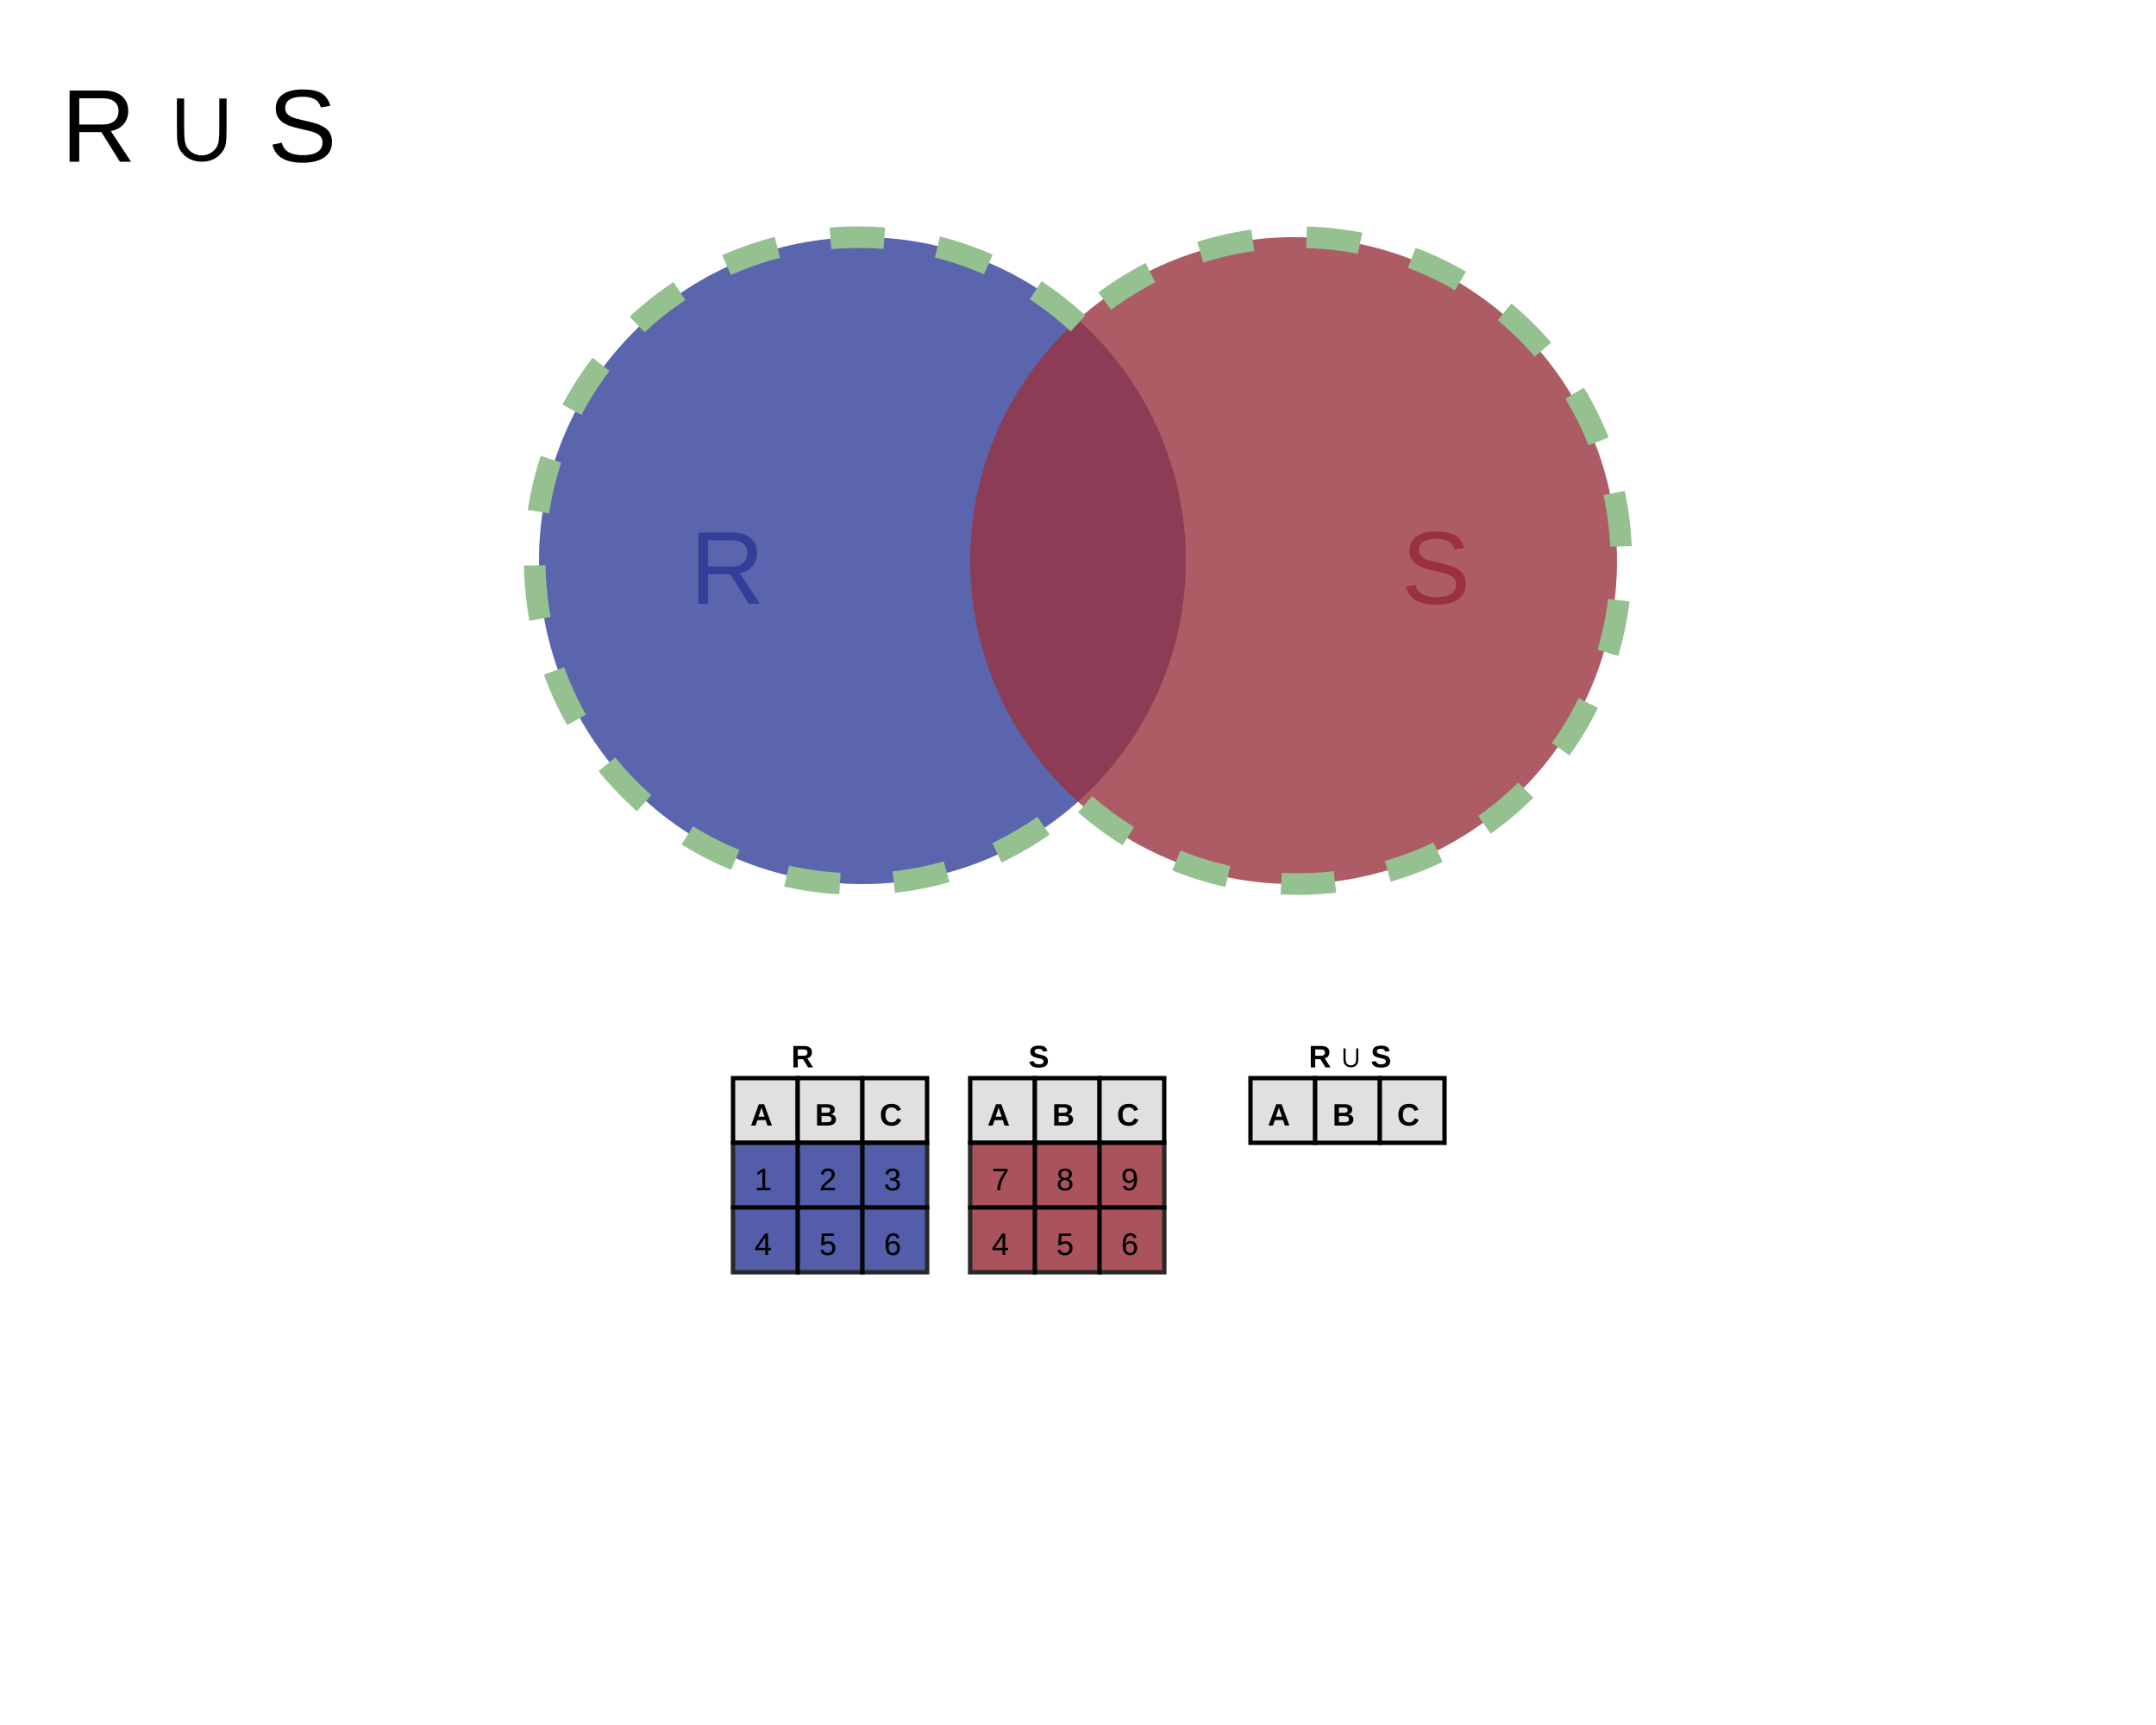
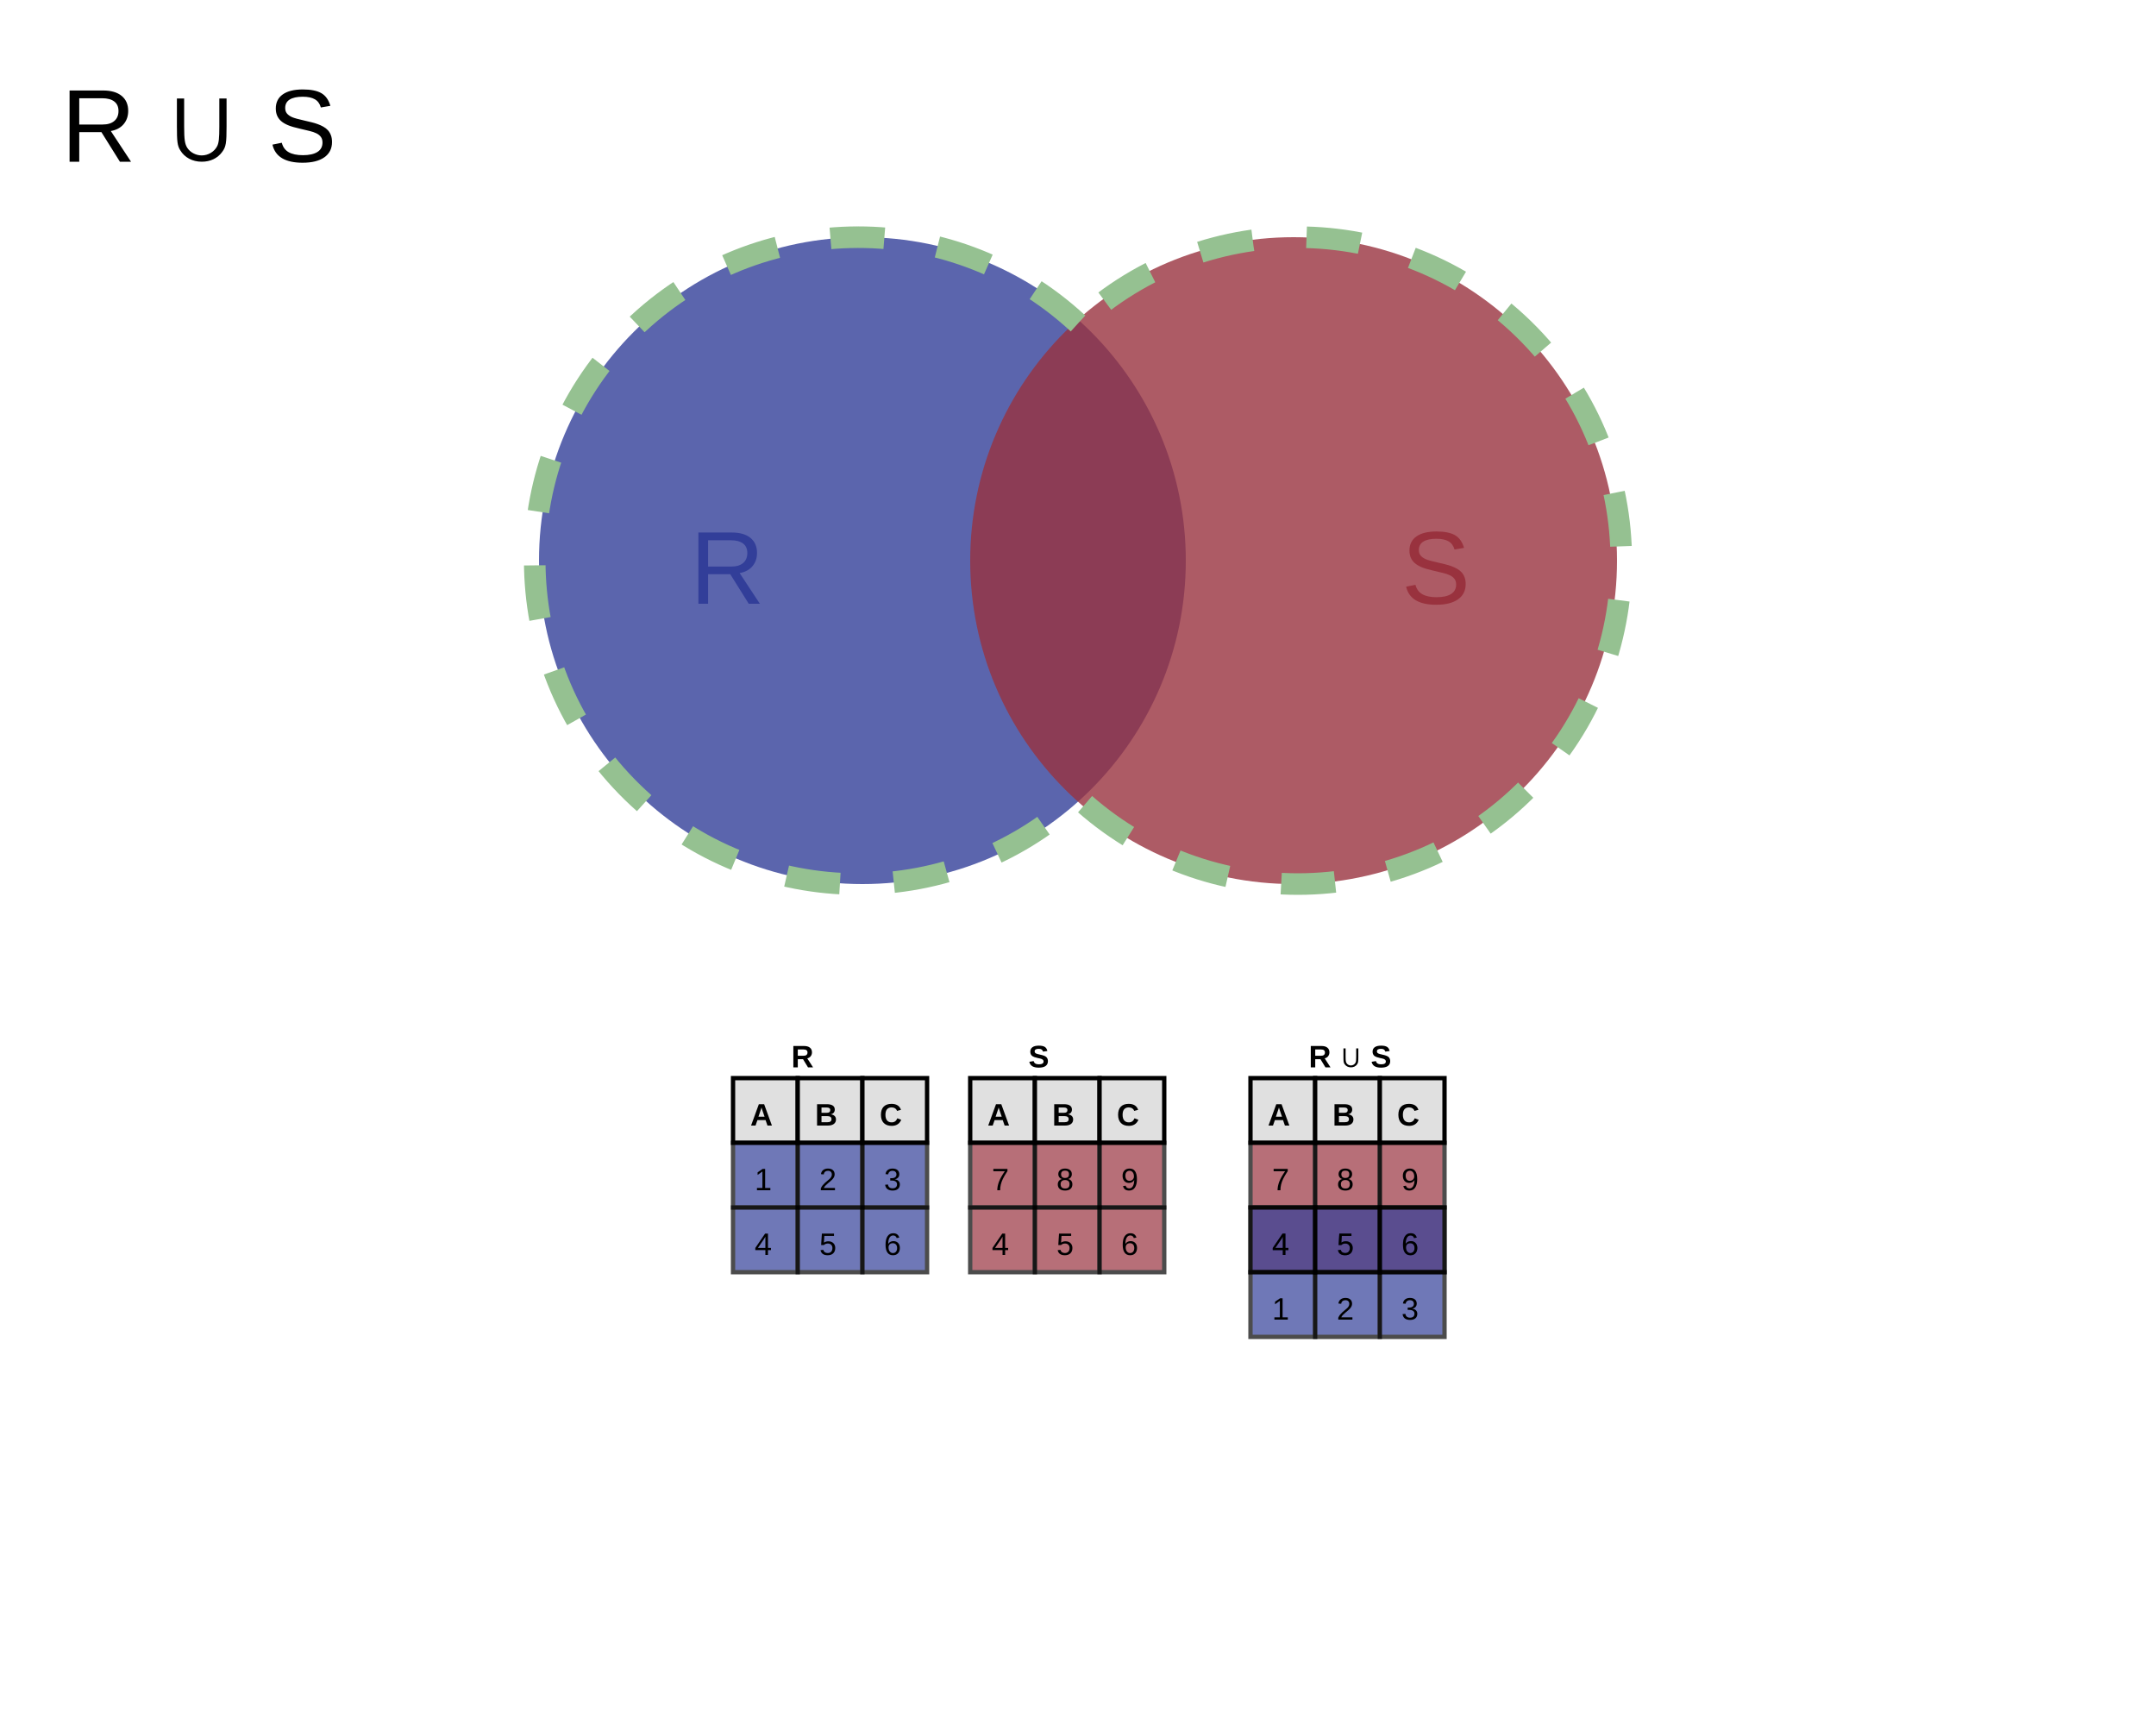
<svg xmlns="http://www.w3.org/2000/svg" xmlns:xlink="http://www.w3.org/1999/xlink" version="1.1" id="Layer_1" x="0px" y="0px" width="1000px" height="800px" xml:space="preserve">
  <defs>
    <rect id="cr" width="30" height="30" x="0" class="cellR" />
    <rect id="cs" width="30" height="30" x="0" class="cellS" />
    <rect id="h" width="30" height="30" x="0" class="head" />
    <style type="text/css">
      
-         .cellR{stroke:black;fill:#323E99;stroke-width:2px;opacity:0.6;}
-         .cellS{stroke:black;fill:#99323e;stroke-width:2px;opacity:0.6;}
+         .cellR{stroke:black;fill:#323E99;stroke-width:2px;opacity:0.7;}
+         .cellS{stroke:black;fill:#99323e;stroke-width:2px;opacity:0.7;}
        .head{stroke:black;fill:#e0e0e0;stroke-width:2px;opacity:1;}
        .text{font-family: Arial, 'Helvetica Neue', Helvetica, sans-serif; font-size: 1.2em;font-weight:bold;}
      
   </style>
  </defs>
  <circle cx="400" cy="260" fill="#323E99" opacity="0.8" stroke-width="5" r="150">
</circle>
  <text x="320" y="280" style="font-family: Arial, 'Helvetica Neue', Helvetica, sans-serif; font-size: 4em; text-align: center;fill:#323E99;">R</text>
  <circle cx="600" cy="260" fill="#99323e" opacity="0.8" stroke-width="5" r="150">
</circle>
  <text x="650" y="280" style="font-family: Arial, 'Helvetica Neue', Helvetica, sans-serif; font-size: 4em; text-align: center;fill:#99323e;">S</text>
  <path d="M 500,150 A 150 150 0 1 0 500,370 A 150 150 0 1 0 500,150" fill="none" stroke="#95C191" stroke-dasharray="25" stroke-dashoffset="0" stroke-width="10">
    <animate attributeName="stroke-dashoffset" from="0" to="100" dur="4s" repeatCount="indefinite" />
  </path>
  <text x="15" y="75" style="font-family: Arial, 'Helvetica Neue', Helvetica, sans-serif; font-size: 4em; text-align: center;">
R ∪ S
</text>
  <g transform="translate(340,500)">
    <g transform="translate(0,0)">
      <text width="30" heigth="30" transform="translate(15, -5)" class="text">
  R
  </text>
      <g transform="translate( 0,  0)">
        <use xlink:href="#h" />
        <text width="30" heigth="30" transform="translate(8, 22)" class="text">A</text>
      </g>
      <g transform="translate(30,  0)">
        <use xlink:href="#h" />
        <text width="30" heigth="30" transform="translate(8, 22)" class="text">B</text>
      </g>
      <g transform="translate(60,  0)">
        <use xlink:href="#h" />
        <text width="30" heigth="30" transform="translate(8, 22)" class="text">C</text>
      </g>
      <g transform="translate( 0, 0)">
        <g transform="translate( 0, 30)">
          <use xlink:href="#cr" />
          <text width="30" heigth="30" transform="translate(10, 22)" class="text" style="font-weight:normal;">1</text>
        </g>
        <g transform="translate(30, 30)">
          <use xlink:href="#cr" />
          <text width="30" heigth="30" transform="translate(10, 22)" class="text" style="font-weight:normal;">2</text>
        </g>
        <g transform="translate(60, 30)">
          <use xlink:href="#cr" />
          <text width="30" heigth="30" transform="translate(10, 22)" class="text" style="font-weight:normal;">3</text>
        </g>
-         <animateTransform attributeName="transform" type="translate" from="0, 0" to="240, 60" dur="1.1s" begin="2.7s" fill="freeze" />
-       </g>
-       <g transform="translate( 0, 0)">
-         <g transform="translate( 0, 30)">
-           <use xlink:href="#cr" />
-           <text width="30" heigth="30" transform="translate(10, 22)" class="text" style="font-weight:normal;">1</text>
-         </g>
-         <g transform="translate(30, 30)">
-           <use xlink:href="#cr" />
-           <text width="30" heigth="30" transform="translate(10, 22)" class="text" style="font-weight:normal;">2</text>
-         </g>
-         <g transform="translate(60, 30)">
-           <use xlink:href="#cr" />
-           <text width="30" heigth="30" transform="translate(10, 22)" class="text" style="font-weight:normal;">3</text>
-         </g>
-       </g>
-       <g transform="translate( 0, 0)">
-         <g transform="translate(0, 60)">
-           <use xlink:href="#cr" />
-           <text width="30" heigth="30" transform="translate(10, 22)" class="text" style="font-weight:normal;">4</text>
-         </g>
-         <g transform="translate(30, 60)">
-           <use xlink:href="#cr" />
-           <text width="30" heigth="30" transform="translate(10, 22)" class="text" style="font-weight:normal;">5</text>
-         </g>
-         <g transform="translate(60, 60)">
-           <use xlink:href="#cr" />
-           <text width="30" heigth="30" transform="translate(10, 22)" class="text" style="font-weight:normal;">6</text>
-         </g>
-         <animateTransform attributeName="transform" type="translate" from="0, 0" to="240, 0" dur="1.1s" begin="1.6s" fill="freeze" />
      </g>
      <g transform="translate( 0, 0)">
        <g transform="translate(0, 60)">
          <use xlink:href="#cr" />
          <text width="30" heigth="30" transform="translate(10, 22)" class="text" style="font-weight:normal;">4</text>
        </g>
        <g transform="translate(30, 60)">
          <use xlink:href="#cr" />
          <text width="30" heigth="30" transform="translate(10, 22)" class="text" style="font-weight:normal;">5</text>
        </g>
        <g transform="translate(60, 60)">
          <use xlink:href="#cr" />
          <text width="30" heigth="30" transform="translate(10, 22)" class="text" style="font-weight:normal;">6</text>
        </g>
      </g>
    </g>
    <g transform="translate(110,0)">
      <text width="30" heigth="30" transform="translate(15, -5)" class="text">
  S
  </text>
      <g transform="translate( 0,  0)">
        <use xlink:href="#h" />
        <text width="30" heigth="30" transform="translate(8, 22)" class="text">A</text>
      </g>
      <g transform="translate(30,  0)">
        <use xlink:href="#h" />
        <text width="30" heigth="30" transform="translate(8, 22)" class="text">B</text>
      </g>
      <g transform="translate(60,  0)">
        <use xlink:href="#h" />
        <text width="30" heigth="30" transform="translate(8, 22)" class="text">C</text>
      </g>
      <g transform="translate( 0, 0)">
        <g transform="translate( 0, 30)">
          <use xlink:href="#cs" />
          <text width="30" heigth="30" transform="translate(10, 22)" class="text" style="font-weight:normal;">7</text>
        </g>
        <g transform="translate(30, 30)">
          <use xlink:href="#cs" />
          <text width="30" heigth="30" transform="translate(10, 22)" class="text" style="font-weight:normal;">8</text>
        </g>
        <g transform="translate(60, 30)">
          <use xlink:href="#cs" />
          <text width="30" heigth="30" transform="translate(10, 22)" class="text" style="font-weight:normal;">9</text>
        </g>
-         <animateTransform attributeName="transform" type="translate" from="0, 0" to="130, 0" dur="0.8s" begin="0s" fill="freeze" />
-       </g>
-       <g transform="translate( 0, 0)">
-         <g transform="translate( 0, 30)">
-           <use xlink:href="#cs" />
-           <text width="30" heigth="30" transform="translate(10, 22)" class="text" style="font-weight:normal;">7</text>
-         </g>
-         <g transform="translate(30, 30)">
-           <use xlink:href="#cs" />
-           <text width="30" heigth="30" transform="translate(10, 22)" class="text" style="font-weight:normal;">8</text>
-         </g>
-         <g transform="translate(60, 30)">
-           <use xlink:href="#cs" />
-           <text width="30" heigth="30" transform="translate(10, 22)" class="text" style="font-weight:normal;">9</text>
-         </g>
-       </g>
-       <g transform="translate( 0, 0)">
-         <g transform="translate(0, 60)">
-           <use xlink:href="#cs" />
-           <text width="30" heigth="30" transform="translate(10, 22)" class="text" style="font-weight:normal;">4</text>
-         </g>
-         <g transform="translate(30, 60)">
-           <use xlink:href="#cs" />
-           <text width="30" heigth="30" transform="translate(10, 22)" class="text" style="font-weight:normal;">5</text>
-         </g>
-         <g transform="translate(60, 60)">
-           <use xlink:href="#cs" />
-           <text width="30" heigth="30" transform="translate(10, 22)" class="text" style="font-weight:normal;">6</text>
-         </g>
-         <animateTransform attributeName="transform" type="translate" from="0, 0" to="130, 0" dur="0.8s" begin="0.8s" fill="freeze" />
      </g>
      <g transform="translate( 0, 0)">
        <g transform="translate(0, 60)">
          <use xlink:href="#cs" />
          <text width="30" heigth="30" transform="translate(10, 22)" class="text" style="font-weight:normal;">4</text>
        </g>
        <g transform="translate(30, 60)">
          <use xlink:href="#cs" />
          <text width="30" heigth="30" transform="translate(10, 22)" class="text" style="font-weight:normal;">5</text>
        </g>
        <g transform="translate(60, 60)">
          <use xlink:href="#cs" />
          <text width="30" heigth="30" transform="translate(10, 22)" class="text" style="font-weight:normal;">6</text>
        </g>
      </g>
    </g>
    <g transform="translate(240,0)">
      <text width="30" heigth="30" transform="translate(15, -5)" class="text">
  R ∪ S
  </text>
      <g transform="translate( 0,  0)">
        <use xlink:href="#h" />
        <text width="30" heigth="30" transform="translate(8, 22)" class="text">A</text>
      </g>
      <g transform="translate(30,  0)">
        <use xlink:href="#h" />
        <text width="30" heigth="30" transform="translate(8, 22)" class="text">B</text>
      </g>
      <g transform="translate(60,  0)">
        <use xlink:href="#h" />
        <text width="30" heigth="30" transform="translate(8, 22)" class="text">C</text>
      </g>
+       <g transform="translate( 0, 30)">
+         <use xlink:href="#cs" />
+         <text width="30" heigth="30" transform="translate(10, 22)" class="text" style="font-weight:normal;">7</text>
+       </g>
+       <g transform="translate(30, 30)">
+         <use xlink:href="#cs" />
+         <text width="30" heigth="30" transform="translate(10, 22)" class="text" style="font-weight:normal;">8</text>
+       </g>
+       <g transform="translate(60, 30)">
+         <use xlink:href="#cs" />
+         <text width="30" heigth="30" transform="translate(10, 22)" class="text" style="font-weight:normal;">9</text>
+       </g>
+       <g transform="translate(0, 60)">
+         <use xlink:href="#cs" />
+         <text width="30" heigth="30" transform="translate(10, 22)" class="text" style="font-weight:normal;">4</text>
+       </g>
+       <g transform="translate(30, 60)">
+         <use xlink:href="#cs" />
+         <text width="30" heigth="30" transform="translate(10, 22)" class="text" style="font-weight:normal;">5</text>
+       </g>
+       <g transform="translate(60, 60)">
+         <use xlink:href="#cs" />
+         <text width="30" heigth="30" transform="translate(10, 22)" class="text" style="font-weight:normal;">6</text>
+       </g>
+       <g transform="translate(0, 60)">
+         <use xlink:href="#cr" />
+         <text width="30" heigth="30" transform="translate(10, 22)" class="text" style="font-weight:normal;">4</text>
+       </g>
+       <g transform="translate(30, 60)">
+         <use xlink:href="#cr" />
+         <text width="30" heigth="30" transform="translate(10, 22)" class="text" style="font-weight:normal;">5</text>
+       </g>
+       <g transform="translate(60, 60)">
+         <use xlink:href="#cr" />
+         <text width="30" heigth="30" transform="translate(10, 22)" class="text" style="font-weight:normal;">6</text>
+       </g>
+       <g transform="translate( 0, 90)">
+         <use xlink:href="#cr" />
+         <text width="30" heigth="30" transform="translate(10, 22)" class="text" style="font-weight:normal;">1</text>
+       </g>
+       <g transform="translate(30, 90)">
+         <use xlink:href="#cr" />
+         <text width="30" heigth="30" transform="translate(10, 22)" class="text" style="font-weight:normal;">2</text>
+       </g>
+       <g transform="translate(60, 90)">
+         <use xlink:href="#cr" />
+         <text width="30" heigth="30" transform="translate(10, 22)" class="text" style="font-weight:normal;">3</text>
+       </g>
    </g>
  </g>
</svg>
